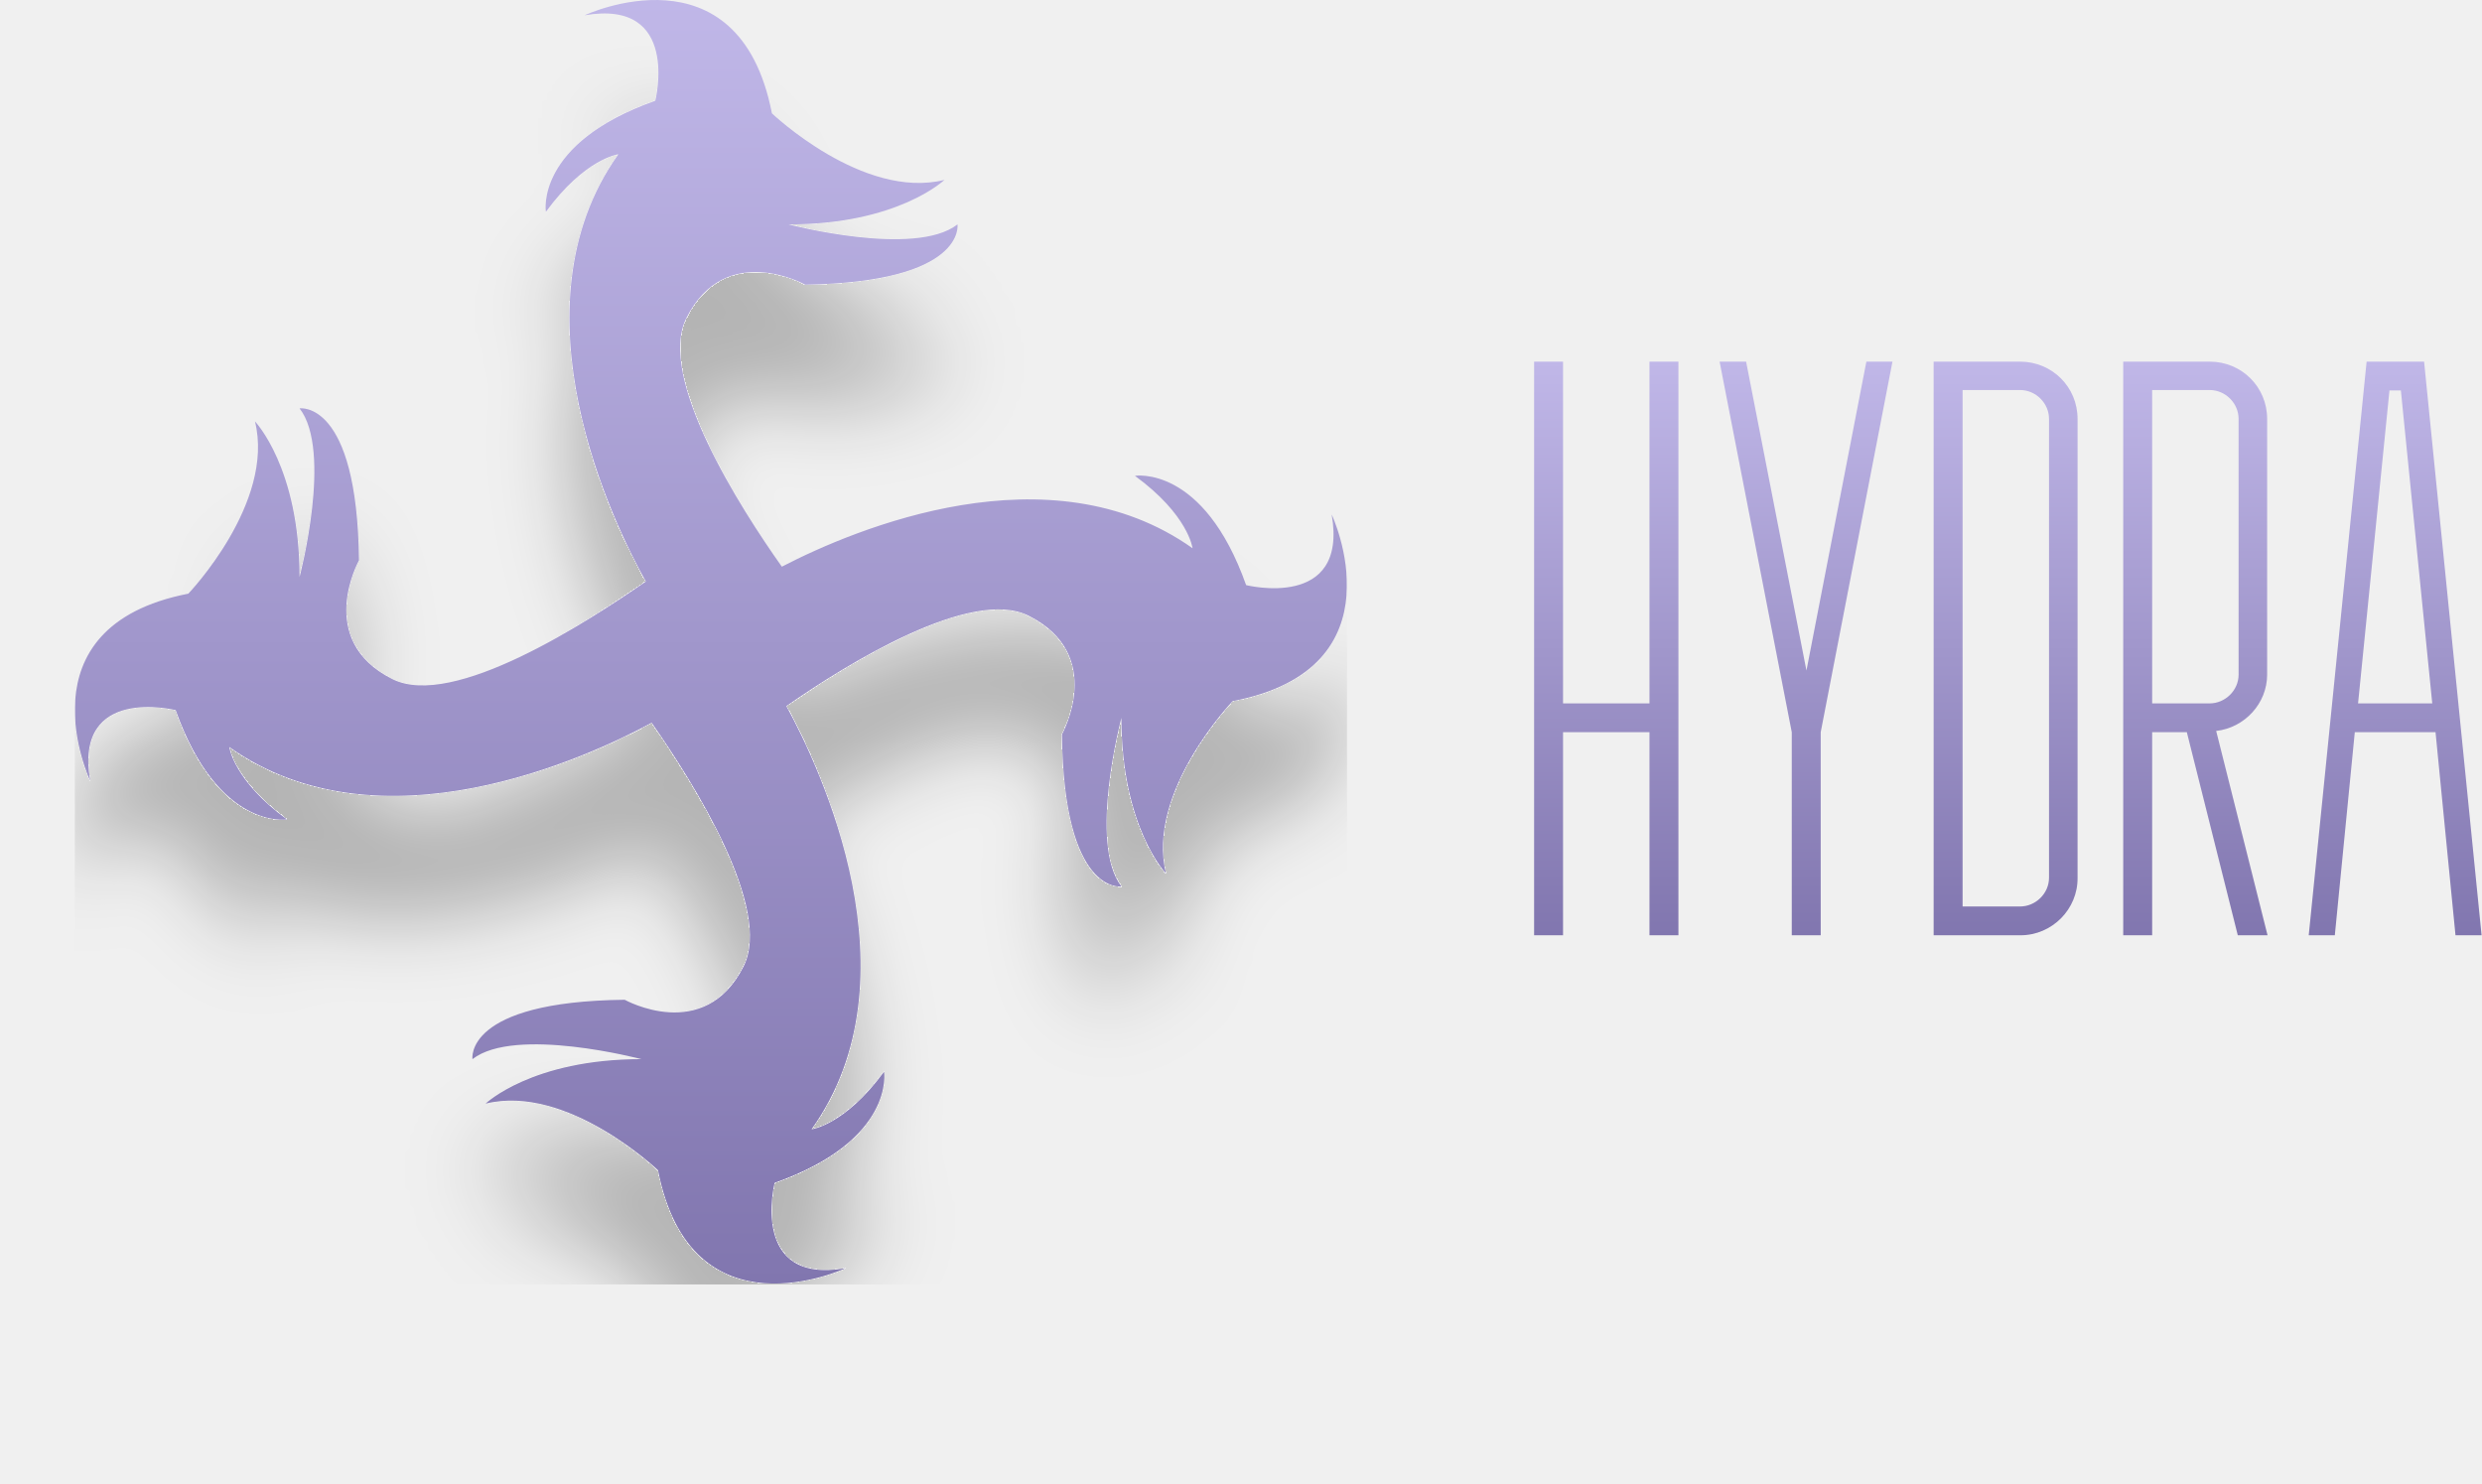
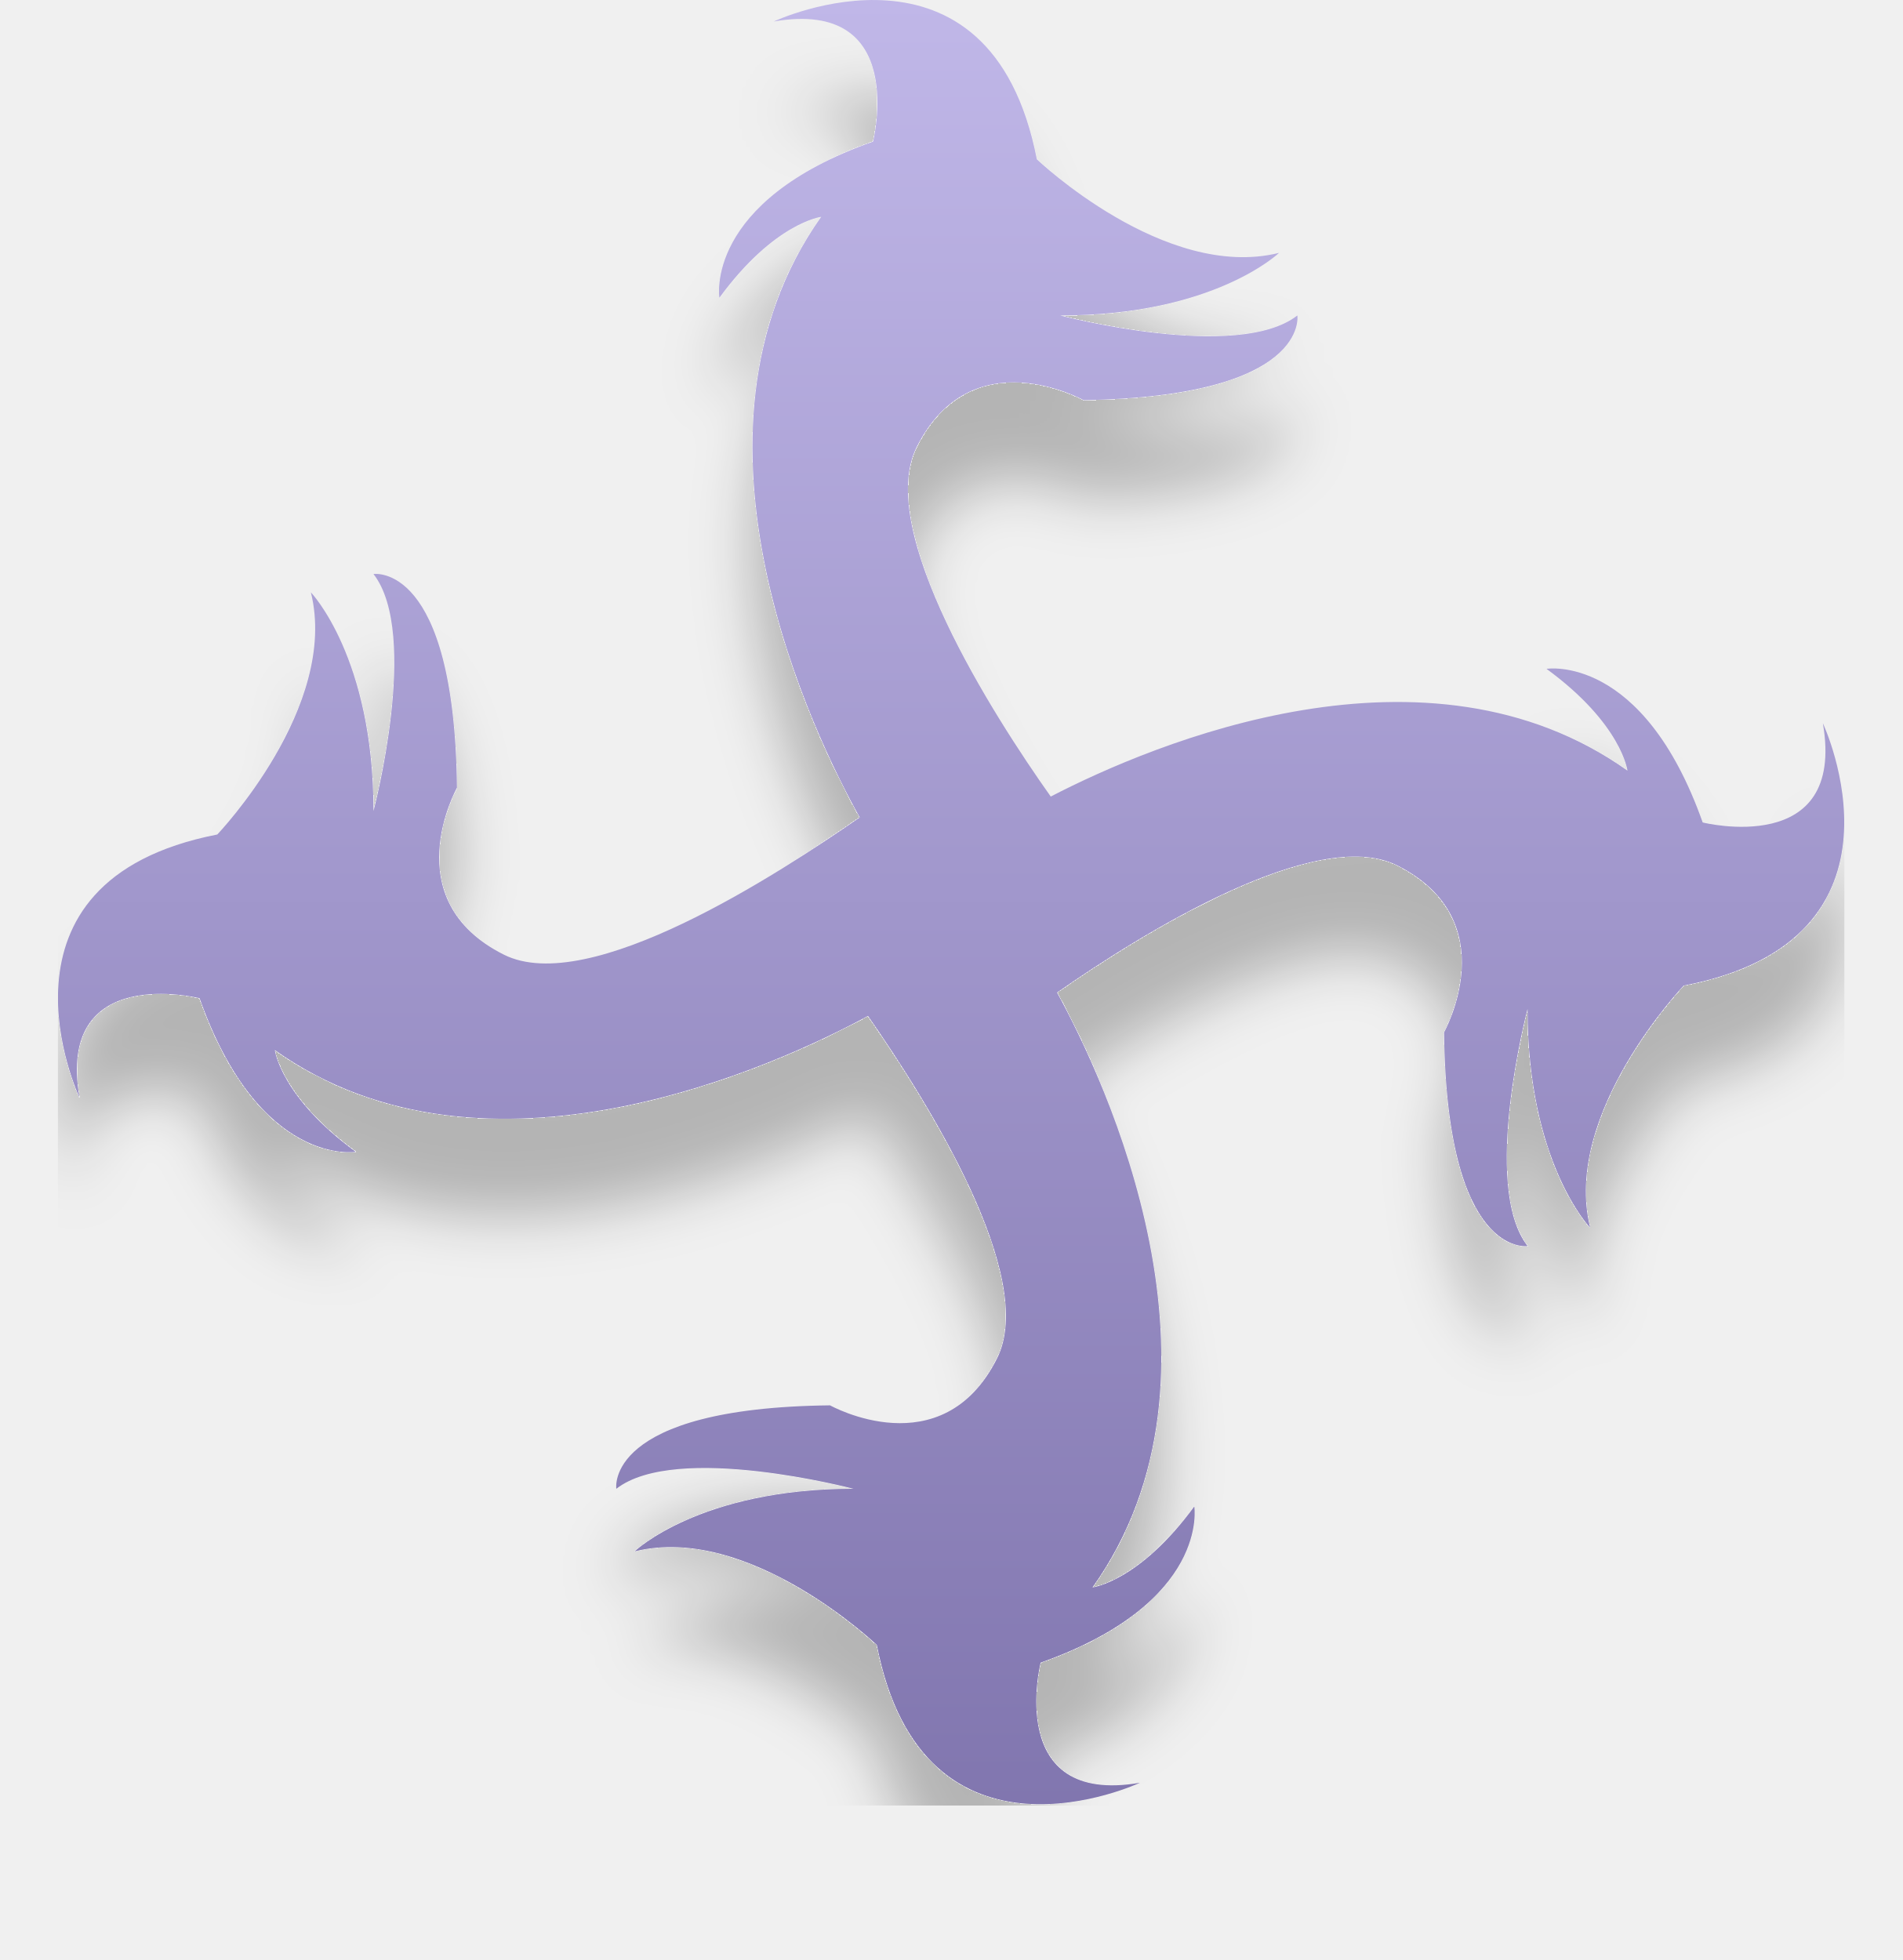
- <svg xmlns="http://www.w3.org/2000/svg" width="199" height="119" viewBox="0 0 199 119" fill="none">
-   <g clip-path="url(#clip0_1485_36)" filter="url(#filter0_d_1485_36)">
-     <path d="M106.772 41.258C108.108 48.976 99.912 46.92 99.912 46.92C96.482 37.255 90.994 38.156 90.994 38.156C95.291 41.294 95.616 43.963 95.616 43.963C84.17 35.848 68.608 42.376 62.687 45.441C59.365 40.753 52.649 30.258 55.032 25.498C58.173 19.259 64.564 22.829 64.564 22.829C77.49 22.613 76.768 17.996 76.768 17.996C73.338 20.665 63.228 17.996 63.228 17.996C72.002 17.996 75.721 14.426 75.721 14.426C69.186 16.049 61.892 9.088 61.892 9.088C59.221 -4.58 46.872 1.226 46.872 1.226C54.599 -0.108 52.541 8.079 52.541 8.079C42.864 11.505 43.767 16.986 43.767 16.986C46.908 12.695 49.58 12.37 49.58 12.37C40.734 24.812 49.255 42.123 51.783 46.631C47.161 49.841 36.329 56.91 31.455 54.457C25.209 51.32 28.783 44.936 28.783 44.936C28.639 32.025 24.017 32.747 24.017 32.747C26.689 36.173 24.017 46.271 24.017 46.271C24.017 37.507 20.443 33.792 20.443 33.792C22.067 40.32 15.099 47.605 15.099 47.605C1.415 50.274 7.228 62.608 7.228 62.608C5.892 54.89 14.088 56.946 14.088 56.946C17.518 66.611 23.006 65.71 23.006 65.71C18.709 62.572 18.384 59.903 18.384 59.903C30.48 68.486 47.197 60.697 52.252 57.956C55.646 62.824 61.965 72.85 59.618 77.502C56.477 83.742 50.086 80.171 50.086 80.171C37.16 80.316 37.882 84.932 37.882 84.932C41.312 82.263 51.422 84.932 51.422 84.932C42.648 84.932 38.929 88.502 38.929 88.502C45.464 86.879 52.758 93.84 52.758 93.84C55.429 107.508 67.778 101.702 67.778 101.702C60.051 103.036 62.109 94.85 62.109 94.85C71.786 91.423 70.883 85.942 70.883 85.942C67.742 90.233 65.07 90.558 65.07 90.558C73.735 78.404 65.756 61.562 63.048 56.621C67.958 53.195 77.888 47.064 82.473 49.372C88.719 52.51 85.145 58.893 85.145 58.893C85.289 71.804 89.911 71.083 89.911 71.083C87.239 67.657 89.911 57.559 89.911 57.559C89.911 66.323 93.485 70.037 93.485 70.037C91.861 63.51 98.829 56.224 98.829 56.224C112.586 53.592 106.772 41.258 106.772 41.258Z" fill="url(#paint0_linear_1485_36)" />
-   </g>
-   <g clip-path="url(#clip1_1485_36)">
-     <path d="M123 29H125.321V56.405H132.251V29H134.572V75H132.251V58.713H125.321V75H123V29Z" fill="url(#paint1_linear_1485_36)" />
-     <path d="M151.733 29L145.98 58.713V75H143.659V58.713L137.873 29H139.998L144.836 53.772L149.641 29H151.733Z" fill="url(#paint2_linear_1485_36)" />
-     <path d="M161.997 75H155.034V29H161.964C164.547 29 166.573 31.048 166.573 33.584V70.384C166.606 72.887 164.547 75 161.997 75ZM157.355 31.308V72.692H161.964C163.206 72.692 164.285 71.652 164.285 70.384V33.584C164.285 32.348 163.239 31.276 161.964 31.276H157.355V31.308Z" fill="url(#paint3_linear_1485_36)" />
-     <path d="M181.806 75H179.42L175.334 58.713H172.555V75H170.234V29H177.164C179.747 29 181.773 31.048 181.773 33.584V54.097C181.773 56.405 179.975 58.355 177.687 58.615L181.806 75ZM172.555 56.405H177.164C178.406 56.405 179.485 55.365 179.485 54.097V33.584C179.485 32.348 178.439 31.276 177.164 31.276H172.555V56.405Z" fill="url(#paint4_linear_1485_36)" />
-     <path d="M188.801 58.713L187.2 75H185.108L189.749 29H194.358L198.967 75H196.875L195.274 58.713H188.801ZM192.495 31.308H191.58L189.063 56.405H195.012L192.495 31.308Z" fill="url(#paint5_linear_1485_36)" />
+ <svg xmlns="http://www.w3.org/2000/svg" width="197" height="203" viewBox="0 0 197 203" fill="none">
+   <g clip-path="url(#clip0_13_47)" filter="url(#filter0_d_13_47)">
+     <path d="M188.774 74.905C191.197 88.917 176.331 85.184 176.331 85.184C170.11 67.637 160.156 69.274 160.156 69.274C167.949 74.97 168.538 79.816 168.538 79.816C147.779 65.083 119.554 76.934 108.814 82.5C102.789 73.988 90.609 54.934 94.931 46.292C100.628 34.964 112.22 41.446 112.22 41.446C135.664 41.054 134.354 32.673 134.354 32.673C128.133 37.518 109.797 32.673 109.797 32.673C125.71 32.673 132.455 26.191 132.455 26.191C120.602 29.137 107.374 16.5 107.374 16.5C102.528 -8.315 80.131 2.226 80.131 2.226C94.145 -0.196 90.412 14.667 90.412 14.667C72.862 20.887 74.499 30.839 74.499 30.839C80.197 23.048 85.043 22.458 85.043 22.458C68.998 45.048 84.453 76.476 89.037 84.661C80.655 90.488 61.009 103.321 52.168 98.869C40.839 93.173 47.322 81.583 47.322 81.583C47.06 58.143 38.678 59.452 38.678 59.452C43.524 65.673 38.678 84.006 38.678 84.006C38.678 68.095 32.195 61.351 32.195 61.351C35.142 73.202 22.503 86.429 22.503 86.429C-2.317 91.274 8.227 113.667 8.227 113.667C5.804 99.655 20.669 103.387 20.669 103.387C26.89 120.935 36.844 119.298 36.844 119.298C29.051 113.601 28.462 108.756 28.462 108.756C50.4 124.339 80.72 110.196 89.889 105.22C96.044 114.06 107.505 132.262 103.248 140.708C97.55 152.036 85.959 145.554 85.959 145.554C62.515 145.815 63.825 154.196 63.825 154.196C70.046 149.351 88.382 154.196 88.382 154.196C72.469 154.196 65.724 160.679 65.724 160.679C77.577 157.732 90.805 170.369 90.805 170.369C95.651 195.185 118.048 184.643 118.048 184.643C104.034 187.065 107.766 172.202 107.766 172.202C125.317 165.982 123.68 156.03 123.68 156.03C117.982 163.821 113.136 164.411 113.136 164.411C128.853 142.345 114.381 111.768 109.469 102.798C118.375 96.577 136.384 85.446 144.701 89.637C156.03 95.333 149.547 106.923 149.547 106.923C149.809 130.363 158.191 129.054 158.191 129.054C153.345 122.833 158.191 104.5 158.191 104.5C158.191 120.411 164.674 127.155 164.674 127.155C161.728 115.304 174.366 102.077 174.366 102.077C199.317 97.298 188.774 74.905 188.774 74.905Z" fill="url(#paint0_linear_13_47)" />
  </g>
  <defs>
-     <filter id="filter0_d_1485_36" x="0" y="0" width="114" height="119" filterUnits="userSpaceOnUse" color-interpolation-filters="sRGB">
+     <filter id="filter0_d_13_47" x="0" y="0" width="197" height="203" filterUnits="userSpaceOnUse" color-interpolation-filters="sRGB">
      <feFlood flood-opacity="0" result="BackgroundImageFix" />
      <feColorMatrix in="SourceAlpha" type="matrix" values="0 0 0 0 0 0 0 0 0 0 0 0 0 0 0 0 0 0 127 0" result="hardAlpha" />
      <feOffset dy="10" />
      <feGaussianBlur stdDeviation="3" />
      <feComposite in2="hardAlpha" operator="out" />
      <feColorMatrix type="matrix" values="0 0 0 0 0 0 0 0 0 0 0 0 0 0 0 0 0 0 0.25 0" />
-       <feBlend mode="normal" in2="BackgroundImageFix" result="effect1_dropShadow_1485_36" />
-       <feBlend mode="normal" in="SourceGraphic" in2="effect1_dropShadow_1485_36" result="shape" />
+       <feBlend mode="normal" in2="BackgroundImageFix" result="effect1_dropShadow_13_47" />
+       <feBlend mode="normal" in="SourceGraphic" in2="effect1_dropShadow_13_47" result="shape" />
    </filter>
-     <linearGradient id="paint0_linear_1485_36" x1="56.997" y1="0.001" x2="56.997" y2="102.927" gradientUnits="userSpaceOnUse">
+     <linearGradient id="paint0_linear_13_47" x1="98.494" y1="0.002" x2="98.494" y2="186.867" gradientUnits="userSpaceOnUse">
      <stop stop-color="#C0B7E8" />
      <stop offset="1" stop-color="#8176AF" />
    </linearGradient>
-     <linearGradient id="paint1_linear_1485_36" x1="128.786" y1="29" x2="128.786" y2="75" gradientUnits="userSpaceOnUse">
-       <stop stop-color="#C0B7E8" />
-       <stop offset="1" stop-color="#8176AF" />
-     </linearGradient>
-     <linearGradient id="paint2_linear_1485_36" x1="144.803" y1="29" x2="144.803" y2="75" gradientUnits="userSpaceOnUse">
-       <stop stop-color="#C0B7E8" />
-       <stop offset="1" stop-color="#8176AF" />
-     </linearGradient>
-     <linearGradient id="paint3_linear_1485_36" x1="160.804" y1="29" x2="160.804" y2="75" gradientUnits="userSpaceOnUse">
-       <stop stop-color="#C0B7E8" />
-       <stop offset="1" stop-color="#8176AF" />
-     </linearGradient>
-     <linearGradient id="paint4_linear_1485_36" x1="176.02" y1="29" x2="176.02" y2="75" gradientUnits="userSpaceOnUse">
-       <stop stop-color="#C0B7E8" />
-       <stop offset="1" stop-color="#8176AF" />
-     </linearGradient>
-     <linearGradient id="paint5_linear_1485_36" x1="192.037" y1="29" x2="192.037" y2="75" gradientUnits="userSpaceOnUse">
-       <stop stop-color="#C0B7E8" />
-       <stop offset="1" stop-color="#8176AF" />
-     </linearGradient>
-     <clipPath id="clip0_1485_36">
-       <rect width="102" height="103" fill="white" transform="translate(6)" />
-     </clipPath>
-     <clipPath id="clip1_1485_36">
-       <rect width="76" height="46" fill="white" transform="translate(123 29)" />
+     <clipPath id="clip0_13_47">
+       <rect width="185" height="187" fill="white" transform="translate(6)" />
    </clipPath>
  </defs>
</svg>
